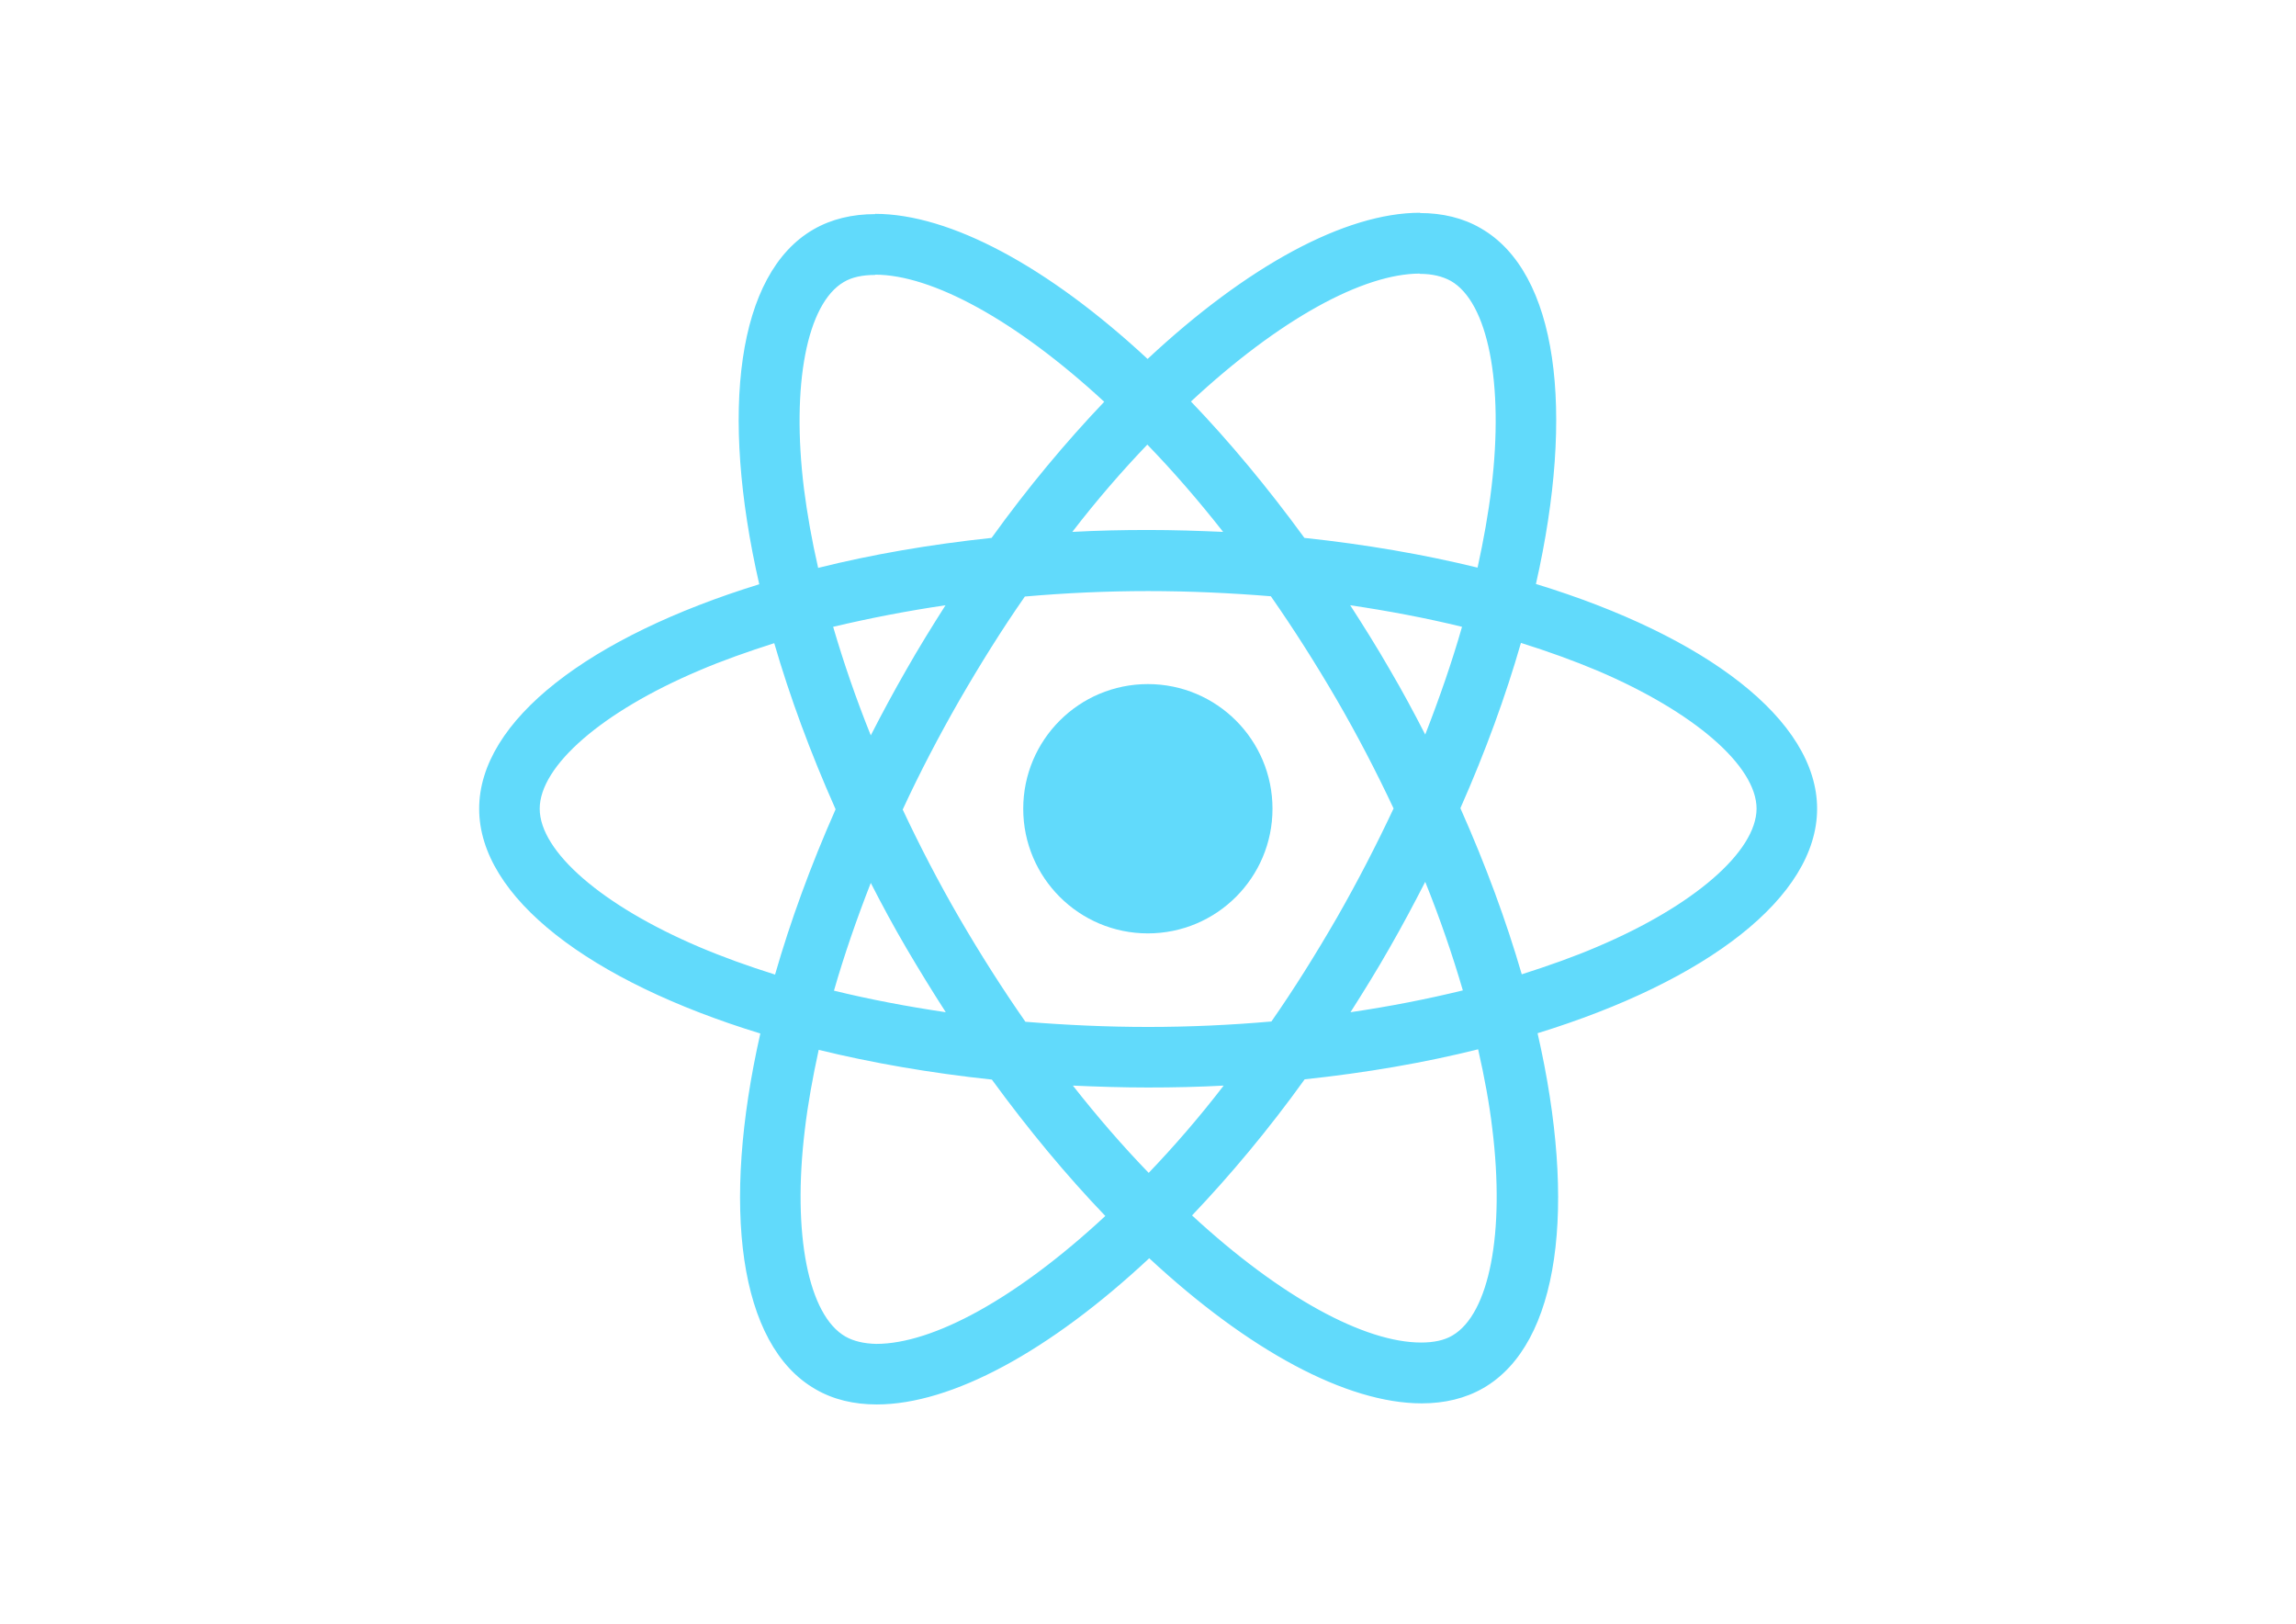
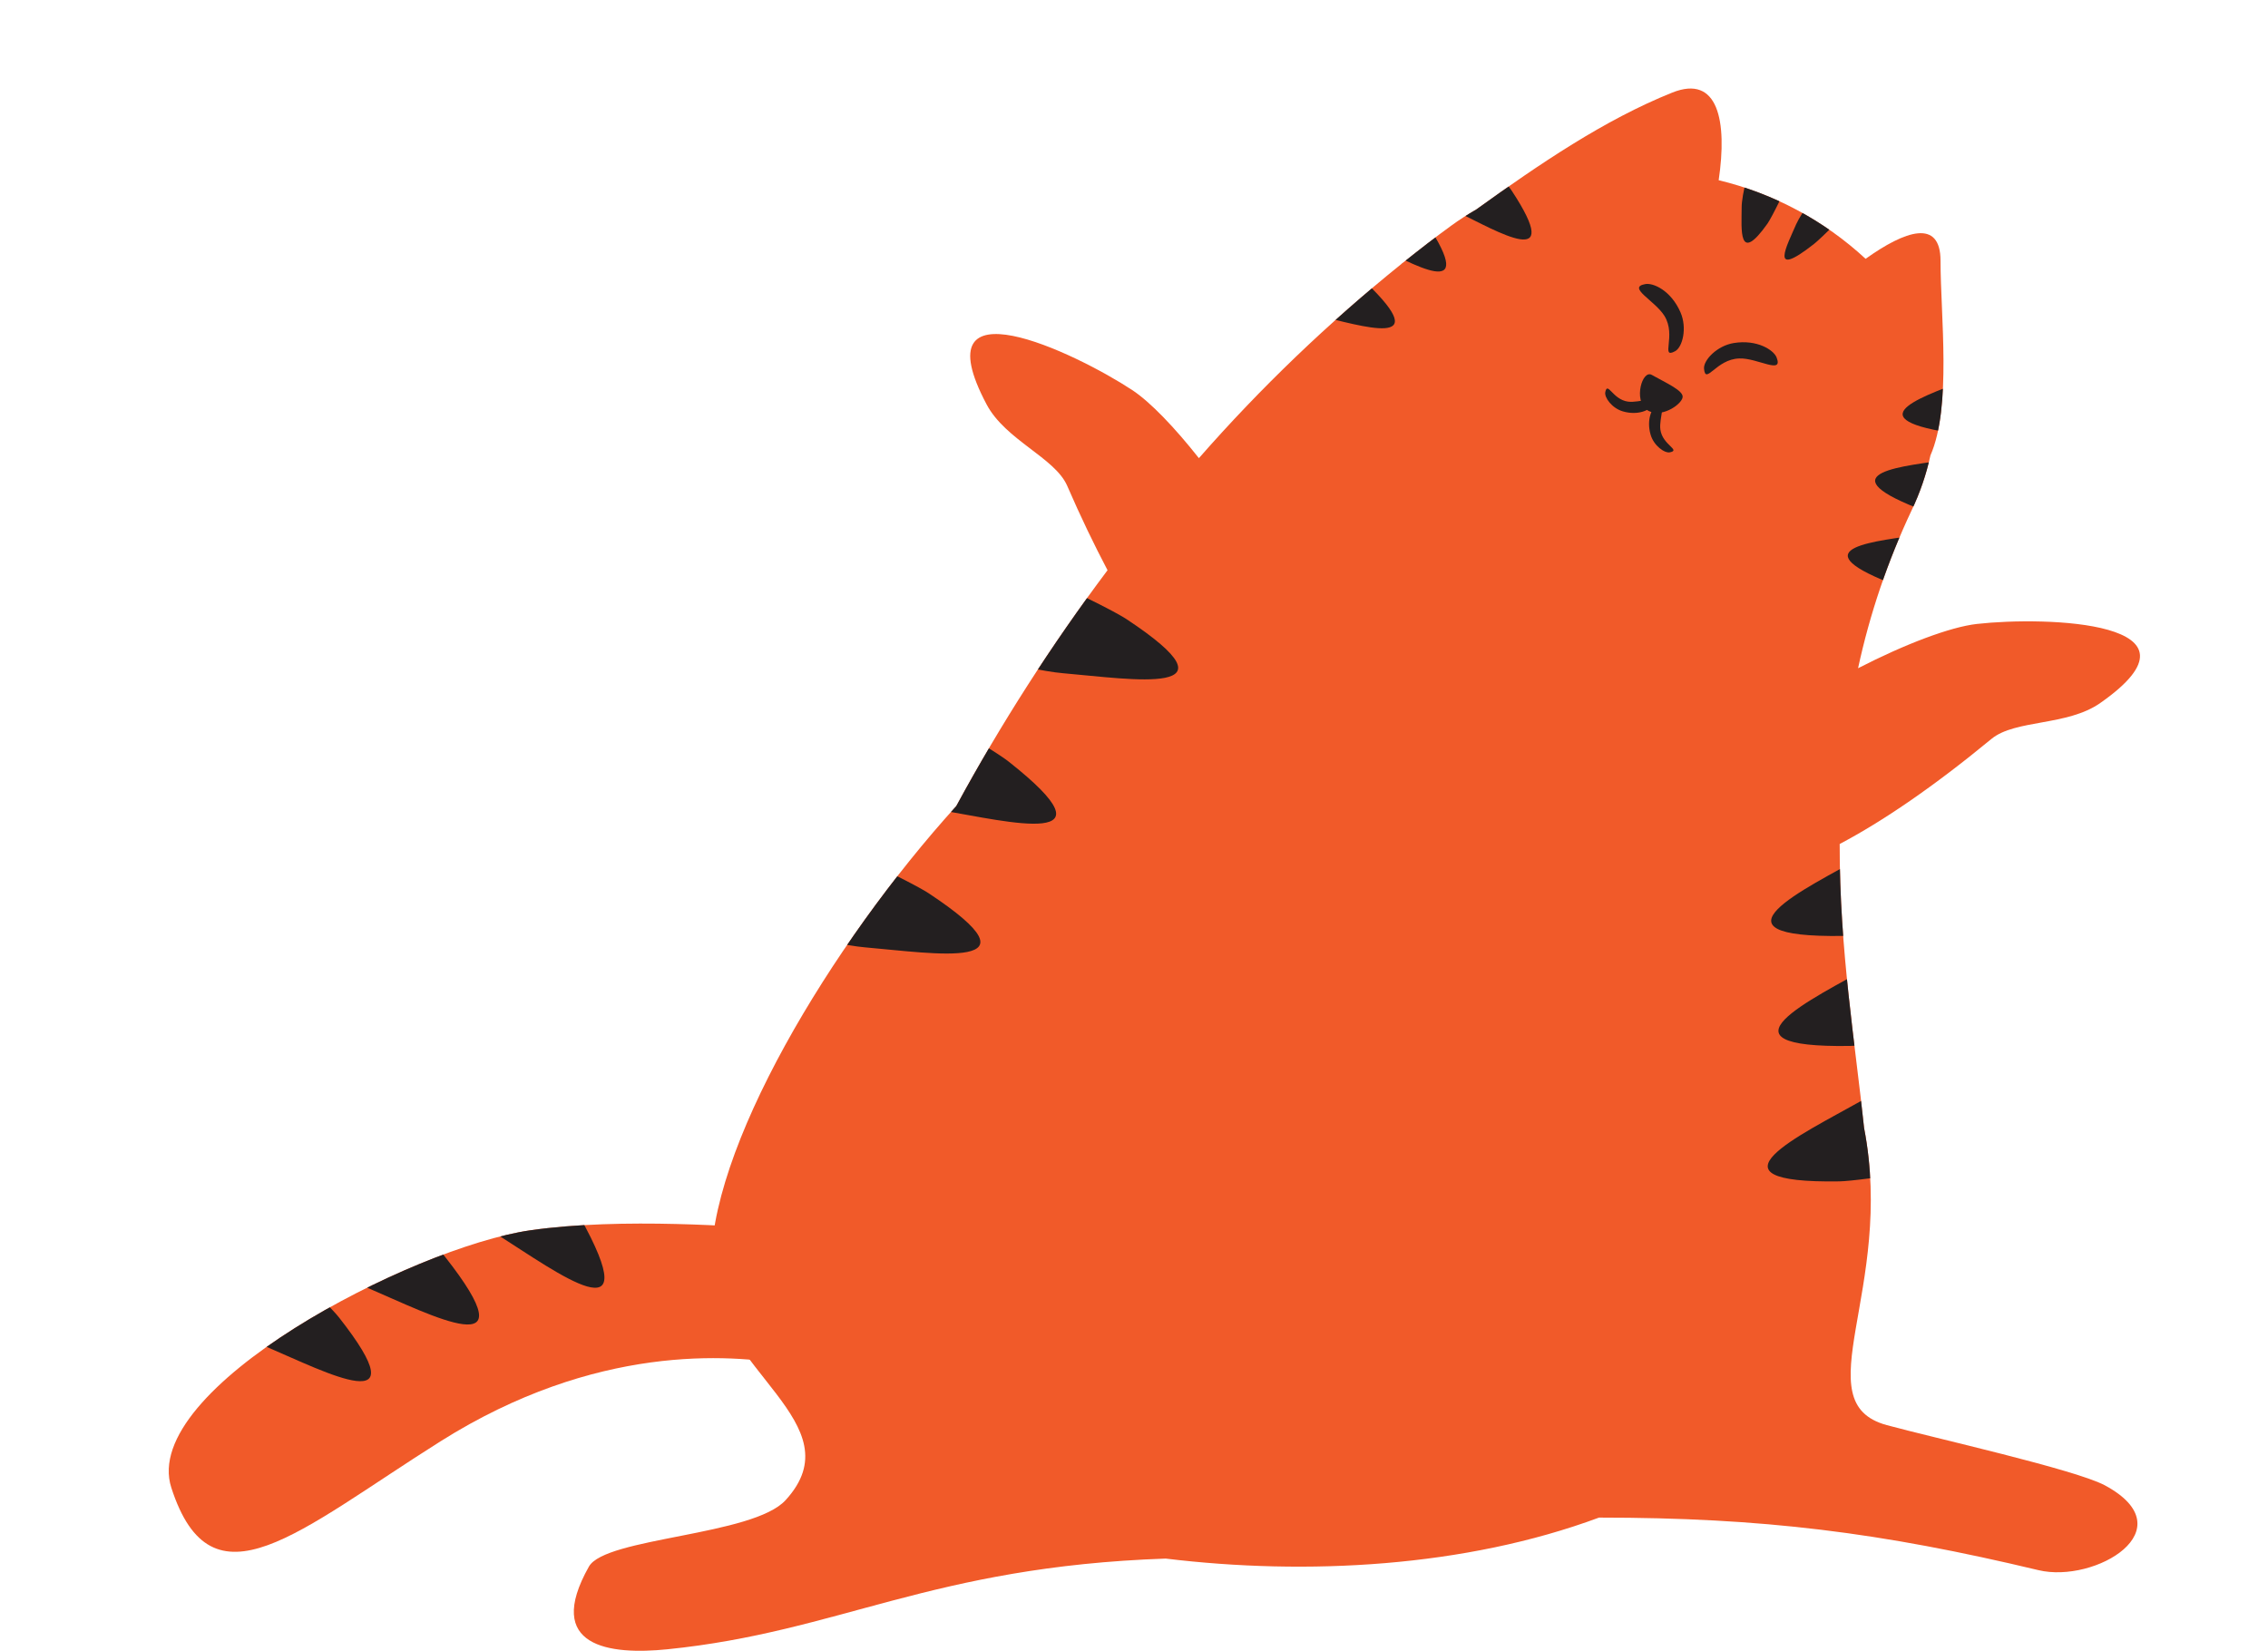
- <svg xmlns="http://www.w3.org/2000/svg" viewBox="0 0 841.9 595.3">
-   <g fill="#61DAFB">
-     <path d="M666.3 296.5c0-32.5-40.7-63.3-103.1-82.4 14.4-63.6 8-114.2-20.2-130.4-6.5-3.8-14.1-5.6-22.4-5.6v22.3c4.6 0 8.3.9 11.4 2.6 13.6 7.8 19.5 37.5 14.9 75.7-1.1 9.4-2.9 19.3-5.1 29.4-19.6-4.8-41-8.5-63.5-10.9-13.5-18.5-27.5-35.3-41.6-50 32.6-30.3 63.2-46.9 84-46.9V78c-27.5 0-63.5 19.6-99.9 53.6-36.4-33.8-72.4-53.2-99.9-53.2v22.3c20.7 0 51.4 16.5 84 46.6-14 14.7-28 31.4-41.3 49.9-22.6 2.4-44 6.1-63.6 11-2.3-10-4-19.7-5.2-29-4.7-38.2 1.1-67.9 14.6-75.8 3-1.8 6.9-2.6 11.5-2.6V78.5c-8.4 0-16 1.8-22.6 5.6-28.1 16.2-34.4 66.7-19.9 130.1-62.2 19.2-102.7 49.9-102.7 82.3 0 32.5 40.7 63.3 103.1 82.4-14.4 63.6-8 114.2 20.2 130.4 6.5 3.8 14.1 5.6 22.5 5.6 27.5 0 63.5-19.6 99.9-53.6 36.4 33.8 72.4 53.2 99.9 53.2 8.4 0 16-1.8 22.6-5.6 28.1-16.2 34.4-66.7 19.9-130.1 62-19.1 102.5-49.9 102.5-82.3zm-130.2-66.7c-3.7 12.9-8.3 26.2-13.5 39.5-4.1-8-8.4-16-13.1-24-4.6-8-9.5-15.8-14.4-23.4 14.2 2.1 27.9 4.7 41 7.9zm-45.8 106.5c-7.8 13.5-15.8 26.3-24.1 38.2-14.9 1.3-30 2-45.2 2-15.1 0-30.2-.7-45-1.9-8.3-11.9-16.4-24.6-24.2-38-7.6-13.1-14.5-26.4-20.8-39.8 6.2-13.4 13.2-26.8 20.7-39.9 7.8-13.5 15.8-26.3 24.1-38.2 14.9-1.3 30-2 45.2-2 15.1 0 30.2.7 45 1.9 8.3 11.9 16.4 24.6 24.2 38 7.6 13.1 14.5 26.4 20.8 39.8-6.3 13.4-13.2 26.8-20.7 39.9zm32.3-13c5.4 13.4 10 26.8 13.8 39.8-13.1 3.2-26.9 5.9-41.2 8 4.9-7.7 9.8-15.6 14.4-23.7 4.6-8 8.9-16.1 13-24.1zM421.2 430c-9.3-9.6-18.6-20.3-27.8-32 9 .4 18.2.7 27.5.7 9.4 0 18.7-.2 27.8-.7-9 11.7-18.3 22.4-27.5 32zm-74.4-58.9c-14.2-2.1-27.9-4.7-41-7.9 3.7-12.9 8.3-26.2 13.5-39.5 4.1 8 8.4 16 13.1 24 4.7 8 9.5 15.8 14.4 23.4zM420.7 163c9.3 9.6 18.6 20.3 27.8 32-9-.4-18.2-.7-27.5-.7-9.4 0-18.7.2-27.8.7 9-11.7 18.3-22.4 27.5-32zm-74 58.9c-4.9 7.7-9.8 15.6-14.4 23.7-4.6 8-8.9 16-13 24-5.4-13.4-10-26.8-13.8-39.8 13.1-3.1 26.9-5.8 41.2-7.9zm-90.5 125.2c-35.4-15.1-58.3-34.9-58.3-50.6 0-15.7 22.9-35.6 58.3-50.6 8.6-3.7 18-7 27.7-10.1 5.7 19.6 13.2 40 22.5 60.9-9.2 20.8-16.6 41.1-22.2 60.6-9.9-3.1-19.3-6.5-28-10.2zM310 490c-13.6-7.8-19.5-37.5-14.9-75.7 1.1-9.4 2.9-19.3 5.1-29.4 19.6 4.8 41 8.5 63.5 10.9 13.5 18.5 27.5 35.3 41.6 50-32.6 30.3-63.2 46.9-84 46.9-4.5-.1-8.3-1-11.3-2.7zm237.2-76.2c4.7 38.2-1.1 67.9-14.6 75.8-3 1.8-6.9 2.6-11.5 2.6-20.7 0-51.4-16.5-84-46.6 14-14.7 28-31.4 41.3-49.9 22.6-2.4 44-6.1 63.6-11 2.3 10.1 4.1 19.8 5.2 29.1zm38.5-66.7c-8.6 3.7-18 7-27.7 10.1-5.7-19.6-13.2-40-22.5-60.9 9.2-20.8 16.6-41.1 22.2-60.6 9.9 3.1 19.3 6.5 28.1 10.2 35.4 15.1 58.3 34.9 58.3 50.6-.1 15.7-23 35.6-58.4 50.6zM320.8 78.4z" />
-     <circle cx="420.9" cy="296.5" r="45.7" />
-     <path d="M520.5 78.1z" />
+ <svg xmlns="http://www.w3.org/2000/svg" viewBox="0 0 418.32 304.51">
+   <defs>
+     <style>.cls-1{fill:none;}.cls-2{fill:#f15a29;}.cls-3{fill:#231f20;}.cls-4{clip-path:url(#clip-path);}.cls-5{clip-path:url(#clip-path-2);}</style>
+     <clipPath id="clip-path">
+       <path class="cls-1" d="M145.41,251.71c-10.75-1.89-35.52-3.9-64.16,14.15-26.32,16.59-42.18,31.66-49.65,8.56C25.7,256.16,76,230.09,97.79,226.94c16.93-2.44,39.32-.61,46-.2C164.17,228,174.79,256.87,145.41,251.71Z" />
+     </clipPath>
+     <clipPath id="clip-path-2">
+       <path class="cls-1" d="M388.27,274c-5.45-2.94-31.65-8.78-40.27-11.13-15.41-4.2,1.57-25.06-4.18-54.81-1.58-15.21-4.56-32.95-4.5-52.38,7.91-4.17,17.27-10.54,28-19.39,4.39-3.61,14-2.34,20.08-6.63,21.52-15.07-10.09-16-22.77-14.57-4.89.55-13.23,3.7-21.92,8.17a134.7,134.7,0,0,1,9.86-29.09A46.4,46.4,0,0,0,356.06,84c3.93-8.95,1.86-25.79,1.86-35.89,0-7.82-6.52-5.58-13.82-.37A60.84,60.84,0,0,0,317,33.24c1.61-10.85-.06-19.59-8.59-16.15-12.47,5-24.49,13.18-36.12,21.55a51.05,51.05,0,0,0-4.64,3c-3,2.18-5.91,4.45-8.81,6.76l-.28.2s-.05.07-.09.1a299,299,0,0,0-37.34,35.81c-4.55-5.77-9-10.37-12.25-12.53-10.64-7-39.21-20.59-26.91,2.61,3.5,6.6,12.6,9.83,14.86,15,2.51,5.79,5,10.93,7.45,15.59a353.06,353.06,0,0,0-27.9,43.5c-23,25.34-46.15,63.79-45.19,85.79.8,18.26,26.67,28.08,13.71,42.24-6,6.59-33.24,6.86-36.28,12.26-8.38,14.87,3.86,16.33,14.48,15.25C154.9,301,171.62,289,215,287.49h0c26,3.15,55.2,1.61,79.93-7.56,30.23,0,52,2.75,81.07,9.7C386.44,292.11,403.3,282.13,388.27,274Z" />
+     </clipPath>
+   </defs>
+   <g id="Layer_2" data-name="Layer 2">
+     <g id="Layer_1-2" data-name="Layer 1">
+       <path class="cls-2" d="M145.41,251.71c-10.75-1.89-35.52-3.9-64.16,14.15-26.32,16.59-42.18,31.66-49.65,8.56C25.7,256.16,76,230.09,97.79,226.94c16.93-2.44,39.32-.61,46-.2C164.17,228,174.79,256.87,145.41,251.71Z" />
+       <path class="cls-2" d="M388.27,274c-5.45-2.94-31.65-8.78-40.27-11.13-15.41-4.2,1.57-25.06-4.18-54.81-1.58-15.21-4.56-32.95-4.5-52.38,7.91-4.17,17.27-10.54,28-19.39,4.39-3.61,14-2.34,20.08-6.63,21.52-15.07-10.09-16-22.77-14.57-4.89.55-13.23,3.7-21.92,8.17a134.7,134.7,0,0,1,9.86-29.09A46.4,46.4,0,0,0,356.06,84c3.93-8.95,1.86-25.79,1.86-35.89,0-7.82-6.52-5.58-13.82-.37A60.84,60.84,0,0,0,317,33.24c1.61-10.85-.06-19.59-8.59-16.15-12.47,5-24.49,13.18-36.12,21.55a51.05,51.05,0,0,0-4.64,3c-3,2.18-5.91,4.45-8.81,6.76l-.28.2s-.05.07-.09.1a299,299,0,0,0-37.34,35.81c-4.55-5.77-9-10.37-12.25-12.53-10.64-7-39.21-20.59-26.91,2.61,3.5,6.6,12.6,9.83,14.86,15,2.51,5.79,5,10.93,7.45,15.59a353.06,353.06,0,0,0-27.9,43.5c-23,25.34-46.15,63.79-45.19,85.79.8,18.26,26.67,28.08,13.71,42.24-6,6.59-33.24,6.86-36.28,12.26-8.38,14.87,3.86,16.33,14.48,15.25C154.9,301,171.62,289,215,287.49h0c26,3.15,55.2,1.61,79.93-7.56,30.23,0,52,2.75,81.07,9.7C386.44,292.11,403.3,282.13,388.27,274Z" />
+       <path class="cls-3" d="M307,58.27c2.25,3.67-.81,8,1.95,6.52,1.38-.72,2.28-4.28,1-7.2-1.75-4-5-5.45-6.47-5.19C300,53,305.24,55.43,307,58.27Z" />
+       <path class="cls-3" d="M320.83,66.12c-4.3.09-6.25,5-6.53,1.89-.14-1.55,2.37-4.24,5.51-4.74,4.31-.69,7.31,1.3,7.86,2.63C329,69.2,324.16,66,320.83,66.12Z" />
+       <path class="cls-3" d="M306.25,79.26c.4,2.84,3.8,3.74,1.77,4.17-1,.22-3-1.23-3.58-3.27-.8-2.8.28-4.95,1.12-5.42C307.64,73.59,305.94,77.06,306.25,79.26Z" />
+       <path class="cls-3" d="M300.26,74.08c-2.84-.4-3.74-3.8-4.17-1.77-.22,1,1.23,3,3.27,3.58,2.8.8,4.95-.28,5.42-1.12C305.94,72.69,302.46,74.39,300.26,74.08Z" />
+       <path class="cls-3" d="M304.66,69.15c-1.76-1-3.38,4.64-.94,6.42s6.4-.88,6.63-2.28C310.55,72.05,307.33,70.66,304.66,69.15Z" />
+       <g class="cls-4">
+         <path class="cls-3" d="M62.52,243C58.22,237.57,8.26,189.78,1,199.77c-8.23,11.35,35.84,43.39,48.27,48.71C60.21,253.16,77.67,262.27,62.52,243Z" />
+         <path class="cls-3" d="M82,231.71c-4.62-5.87-58.23-57.14-66-46.43-8.84,12.17,38.46,46.56,51.79,52.27C79.54,242.58,98.28,252.35,82,231.71Z" />
+         <path class="cls-3" d="M106.9,224.37c-3.64-6.52-48.5-65.6-57.86-56.25C38.4,178.76,79.69,220.16,92,227.9,102.74,234.71,119.7,247.31,106.9,224.37Z" />
+       </g>
+       <g class="cls-5">
+         <path class="cls-3" d="M207.74,114.18c-6.23-4.12-73.21-36-77.24-23.38-4.57,14.33,51.13,32.14,65.58,33.38C208.79,125.27,229.65,128.67,207.74,114.18Z" />
+         <path class="cls-3" d="M252,52.17c-3.66-3.52-44.59-32.54-48.94-24-4.95,9.69,30.22,27.68,39.79,30C251.26,60.11,264.85,64.54,252,52.17Z" />
+         <path class="cls-3" d="M263.11,41.14C260.33,36.9,226.83-.46,220.7,6.89c-7,8.35,23.35,33.68,32.17,38C260.63,48.72,272.91,56,263.11,41.14Z" />
+         <path class="cls-3" d="M278.85,35.21C276.07,31,242.57-6.39,236.44,1c-7,8.35,23.35,33.68,32.17,38C276.38,42.79,288.65,50.12,278.85,35.21Z" />
+         <path class="cls-3" d="M359.52,79.79c5,.79,55.19,1.09,53.86-8.39-1.5-10.77-40.63-5.34-49.77-1.72C355.57,72.86,341.9,77,359.52,79.79Z" />
+         <path class="cls-3" d="M353.51,93.68c4.71,1.88,53.58,13.27,54.39,3.74.92-10.84-38.44-14.2-48.16-12.7C351.19,86,336.93,87.08,353.51,93.68Z" />
+         <path class="cls-3" d="M348.47,107.49c4.71,1.88,53.58,13.27,54.39,3.74.92-10.84-38.44-14.2-48.16-12.7C346.15,99.86,331.89,100.9,348.47,107.49Z" />
+         <path class="cls-3" d="M186,140.45c-5.87-4.63-70-42-75-29.72-5.75,13.9,48.28,36.28,62.58,38.72C186.14,151.6,206.64,156.72,186,140.45Z" />
+         <path class="cls-3" d="M171.26,164.75c-6.23-4.12-73.21-36-77.24-23.38-4.57,14.33,51.13,32.14,65.58,33.38C172.32,175.84,193.17,179.24,171.26,164.75Z" />
+         <path class="cls-3" d="M339.26,217.91c7.47-.11,80.75-11.6,77-24.28-4.31-14.41-60.34,2.32-73,9.45C332.13,209.35,313,218.31,339.26,217.91Z" />
+         <path class="cls-3" d="M341.22,192.93c7.47-.11,80.75-11.6,77-24.28-4.31-14.41-60.34,2.32-73,9.45C334.09,184.37,315,193.33,341.22,192.93Z" />
+         <path class="cls-3" d="M339.9,172.64c7.47-.11,80.75-11.6,77-24.28-4.31-14.41-60.34,2.32-73,9.45C332.77,164.07,313.63,173,339.9,172.64Z" />
+         <path class="cls-3" d="M334.58,45C337,43.12,357.42,22.73,352.3,21.4c-5.83-1.51-19,15.51-21,19.95C329.63,45.25,326.12,51.65,334.58,45Z" />
+         <path class="cls-3" d="M326,41.25c1.54-2.18,12.68-24.84,7.09-25.3-6.35-.53-11.87,17.78-11.85,22.32C321.23,42.26,320.57,48.91,326,41.25Z" />
+       </g>
+     </g>
  </g>
</svg>
